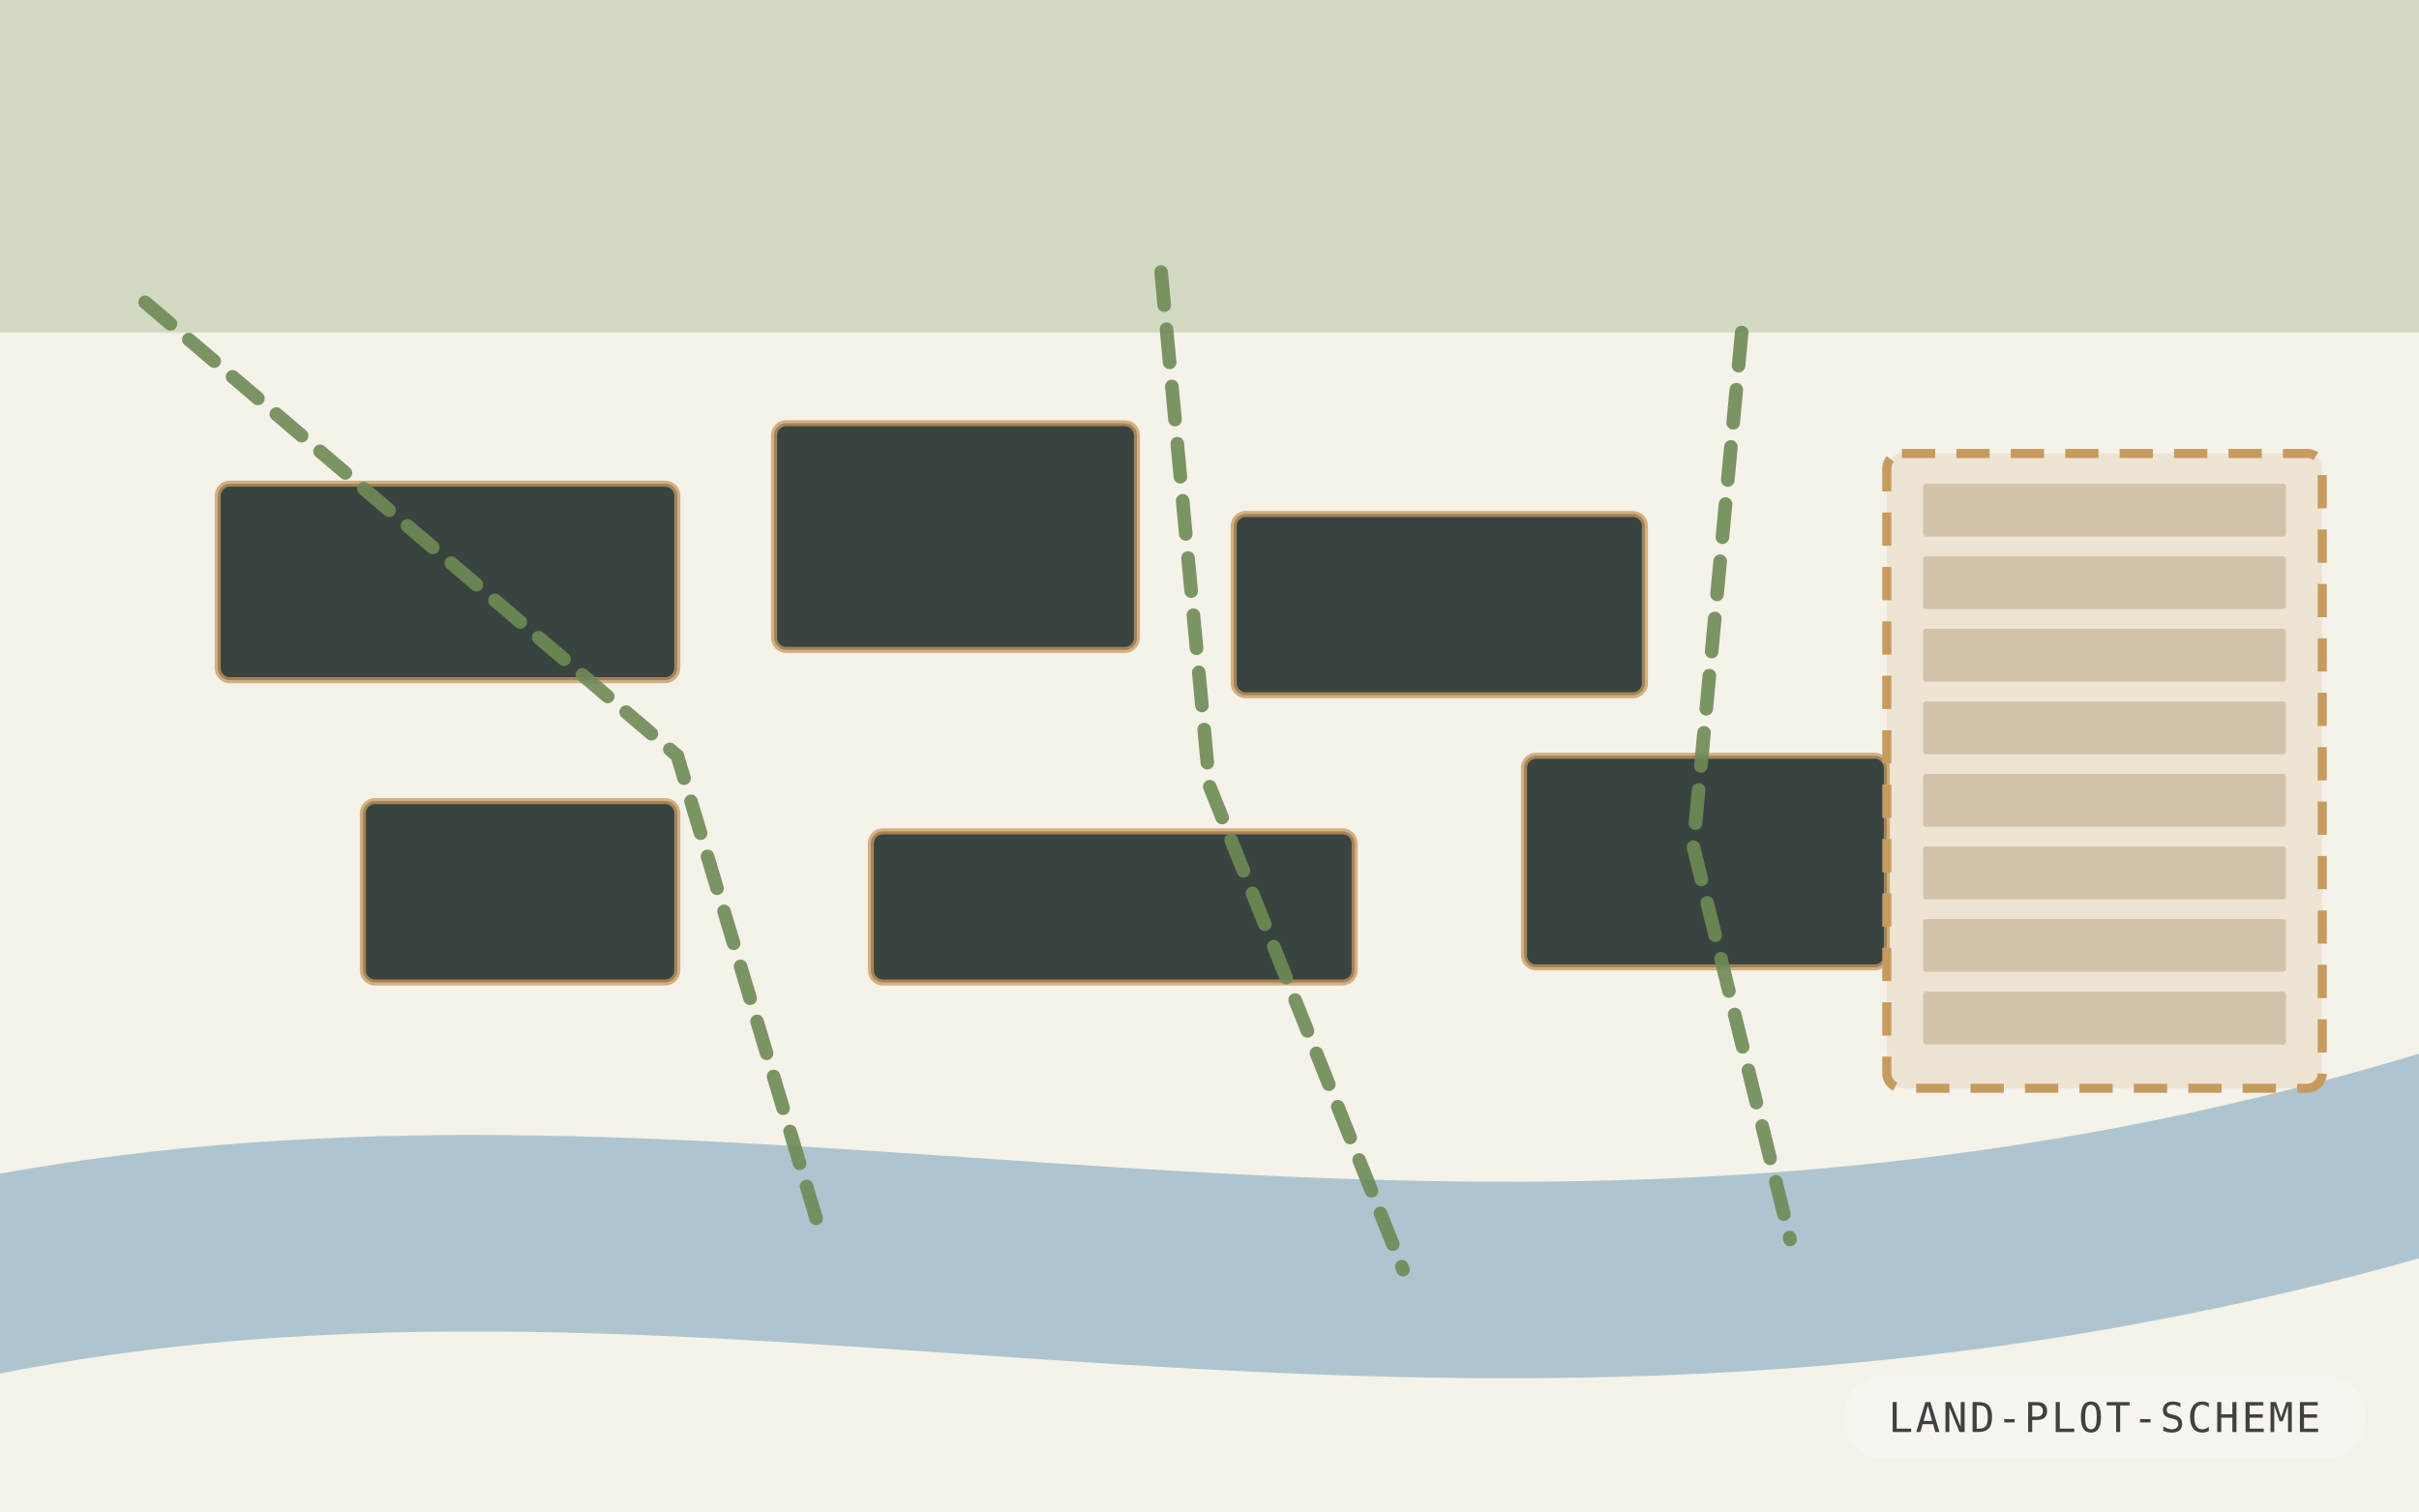
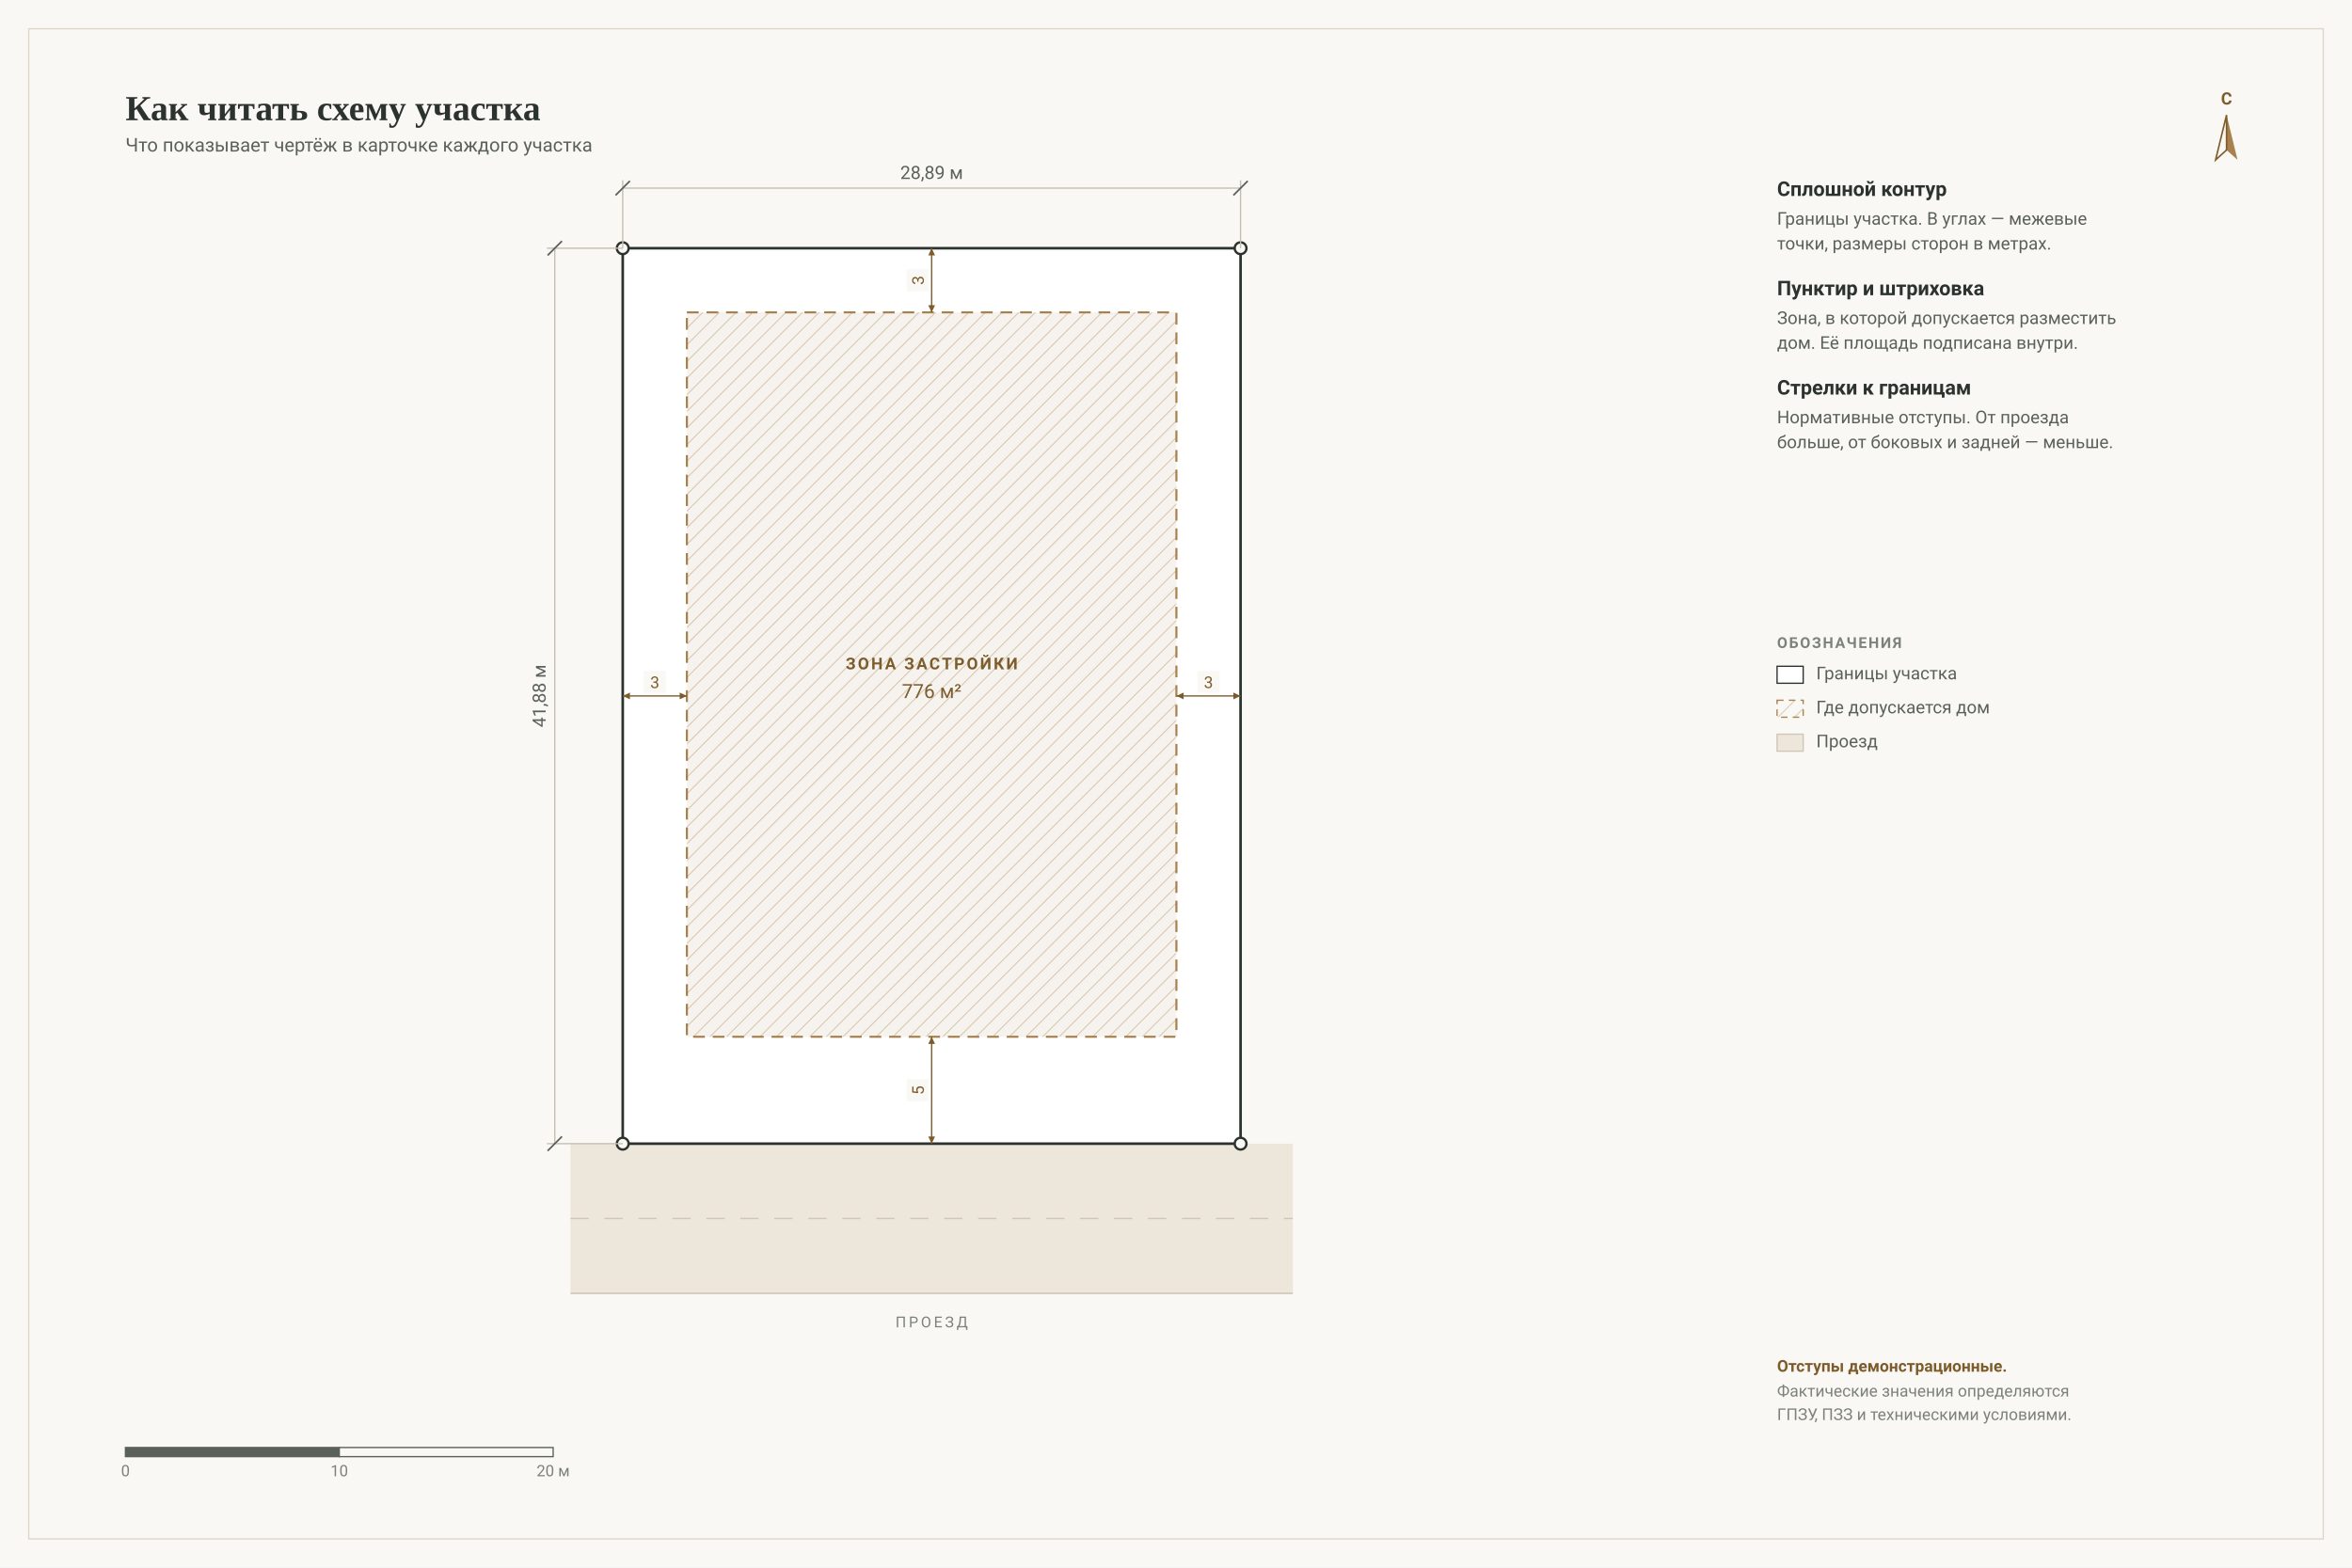
- <svg xmlns="http://www.w3.org/2000/svg" viewBox="0 0 1600 1000" width="1600" height="1000" role="img" aria-label="Схема нарезки земельных участков" preserveAspectRatio="xMidYMid slice">
-   <rect width="1600" height="1000" fill="#F5F2EA" />
-   <rect width="1600" height="220.0" fill="#CBD6BC" opacity="0.85" />
-   <path d="M -80.0 860.0 C 480.0 720.0, 960.0 980.0, 1680.0 740.0" fill="none" stroke="#A6C0CC" stroke-width="130.0" opacity="0.9" />
-   <rect x="144.0" y="320.0" width="304.0" height="130.0" rx="8.0" fill="#25302E" opacity="0.9" />
-   <rect x="144.0" y="320.0" width="304.0" height="130.0" rx="8.0" fill="none" stroke="#C79A5E" stroke-width="4.0" opacity="0.75" />
-   <rect x="512.0" y="280.0" width="240.0" height="150.0" rx="8.0" fill="#25302E" opacity="0.9" />
-   <rect x="512.0" y="280.0" width="240.0" height="150.0" rx="8.0" fill="none" stroke="#C79A5E" stroke-width="4.0" opacity="0.75" />
-   <rect x="816.0" y="340.0" width="272.0" height="120.0" rx="8.0" fill="#25302E" opacity="0.9" />
-   <rect x="816.0" y="340.0" width="272.0" height="120.0" rx="8.0" fill="none" stroke="#C79A5E" stroke-width="4.0" opacity="0.75" />
-   <rect x="240.0" y="530.0" width="208.0" height="120.0" rx="8.0" fill="#25302E" opacity="0.9" />
-   <rect x="240.0" y="530.0" width="208.0" height="120.0" rx="8.0" fill="none" stroke="#C79A5E" stroke-width="4.0" opacity="0.75" />
-   <rect x="576.0" y="550.0" width="320.0" height="100.0" rx="8.0" fill="#25302E" opacity="0.9" />
-   <rect x="576.0" y="550.0" width="320.0" height="100.0" rx="8.0" fill="none" stroke="#C79A5E" stroke-width="4.0" opacity="0.75" />
-   <rect x="1008.0" y="500.0" width="240.0" height="140.0" rx="8.0" fill="#25302E" opacity="0.9" />
-   <rect x="1008.0" y="500.0" width="240.0" height="140.0" rx="8.0" fill="none" stroke="#C79A5E" stroke-width="4.0" opacity="0.75" />
-   <rect x="1248.0" y="300.0" width="288.0" height="420.0" rx="10.0" fill="#C79A5E" fill-opacity="0.16" stroke="#C79A5E" stroke-width="6.0" stroke-dasharray="22.0 14.0" />
-   <rect x="1272.0" y="320.0" width="240.0" height="35.0" fill="#8A6A3E" opacity="0.28" rx="2" />
-   <rect x="1272.0" y="368.0" width="240.0" height="35.0" fill="#8A6A3E" opacity="0.28" rx="2" />
-   <rect x="1272.0" y="416.0" width="240.0" height="35.0" fill="#8A6A3E" opacity="0.28" rx="2" />
-   <rect x="1272.0" y="464.0" width="240.0" height="35.0" fill="#8A6A3E" opacity="0.28" rx="2" />
-   <rect x="1272.0" y="512.0" width="240.0" height="35.0" fill="#8A6A3E" opacity="0.28" rx="2" />
-   <rect x="1272.0" y="560.0" width="240.0" height="35.0" fill="#8A6A3E" opacity="0.28" rx="2" />
-   <rect x="1272.0" y="608.0" width="240.0" height="35.0" fill="#8A6A3E" opacity="0.28" rx="2" />
-   <rect x="1272.0" y="656.0" width="240.0" height="35.0" fill="#8A6A3E" opacity="0.28" rx="2" />
-   <g stroke="#6E8A55" stroke-width="9.0" stroke-dasharray="22.0 16.0" opacity="0.9" fill="none" stroke-linecap="round">
-     <path d="M 96.0 200.0 L 448.0 500.0 L 544.0 820.0" />
-     <path d="M 768.0 180.0 L 800.0 520.0 L 928.0 840.0" />
-     <path d="M 1152.0 220.0 L 1120.0 560.0 L 1184.0 820.0" />
+ <svg xmlns="http://www.w3.org/2000/svg" viewBox="0 0 1800 1200" width="1800" height="1200" role="img" aria-label="Как читать схему земельного участка" font-family="'TT Commons Pro',-apple-system,BlinkMacSystemFont,'Segoe UI',Roboto,'Helvetica Neue',Arial,sans-serif">
+   <defs>
+     <pattern id="h-build" patternUnits="userSpaceOnUse" width="9" height="9" patternTransform="rotate(45)">
+       <line x1="0" y1="0" x2="0" y2="9" stroke="#a8814f" stroke-width="1.1" opacity=".5" />
+     </pattern>
+     <pattern id="h-sold" patternUnits="userSpaceOnUse" width="7" height="7" patternTransform="rotate(45)">
+       <line x1="0" y1="0" x2="0" y2="7" stroke="#7c8279" stroke-width="1" opacity=".45" />
+     </pattern>
+     <pattern id="h-forest" patternUnits="userSpaceOnUse" width="14" height="14">
+       <circle cx="4" cy="4" r="1.5" fill="#9fb188" opacity=".55" />
+       <circle cx="11" cy="10" r="1.1" fill="#9fb188" opacity=".4" />
+     </pattern>
+     <pattern id="h-water" patternUnits="userSpaceOnUse" width="26" height="12">
+       <path d="M0 6q6.5 -3 13 0t13 0" fill="none" stroke="#7d939b" stroke-width="1" opacity=".35" />
+     </pattern>
+   </defs>
+   <rect width="1800" height="1200" fill="#faf8f4" />
+   <rect x="436.584" y="875.434" width="552.831" height="114.566" fill="#ece6db" />
+   <line x1="436.584" y1="990" x2="989.416" y2="990" stroke="#cfc6b6" stroke-width="1.2" />
+   <line x1="436.584" y1="932.717" x2="989.416" y2="932.717" stroke="#cfc6b6" stroke-width="1" stroke-dasharray="14 12" />
+   <text x="713" y="1016" font-size="11.5" fill="#7c8279" text-anchor="middle" font-weight="400" letter-spacing="2">ПРОЕЗД</text>
+   <rect x="476.584" y="190" width="472.831" height="685.434" fill="#ffffff" stroke="#2c332e" stroke-width="2" />
+   <rect x="525.684" y="239.1" width="374.632" height="554.501" fill="#a8814f" opacity=".10" />
+   <rect x="525.684" y="239.1" width="374.632" height="554.501" fill="url(#h-build)" />
+   <rect x="525.684" y="239.1" width="374.632" height="554.501" fill="none" stroke="#a8814f" stroke-width="1.6" stroke-dasharray="9 6" />
+   <circle cx="476.584" cy="190" r="4.5" fill="#faf8f4" stroke="#2c332e" stroke-width="1.8" />
+   <circle cx="949.416" cy="190" r="4.5" fill="#faf8f4" stroke="#2c332e" stroke-width="1.8" />
+   <circle cx="476.584" cy="875.434" r="4.5" fill="#faf8f4" stroke="#2c332e" stroke-width="1.8" />
+   <circle cx="949.416" cy="875.434" r="4.5" fill="#faf8f4" stroke="#2c332e" stroke-width="1.8" />
+   <line x1="476.584" y1="190" x2="476.584" y2="138" stroke="#c6bfb1" stroke-width="1" />
+   <line x1="949.416" y1="190" x2="949.416" y2="138" stroke="#c6bfb1" stroke-width="1" />
+   <line x1="476.584" y1="144" x2="949.416" y2="144" stroke="#c6bfb1" stroke-width="1" />
+   <line x1="471.084" y1="149.5" x2="482.084" y2="138.5" stroke="#5a615a" stroke-width="1.3" />
+   <line x1="943.916" y1="149.5" x2="954.916" y2="138.5" stroke="#5a615a" stroke-width="1.3" />
+   <rect x="680.56" y="122.258" width="64.88" height="18.9" fill="#faf8f4" />
+   <text x="713" y="137" font-size="14" fill="#5a615a" text-anchor="middle" font-weight="400">28,89 м</text>
+   <line x1="476.584" y1="190" x2="418.584" y2="190" stroke="#c6bfb1" stroke-width="1" />
+   <line x1="476.584" y1="875.434" x2="418.584" y2="875.434" stroke="#c6bfb1" stroke-width="1" />
+   <line x1="424.584" y1="190" x2="424.584" y2="875.434" stroke="#c6bfb1" stroke-width="1" />
+   <line x1="419.084" y1="195.5" x2="430.084" y2="184.5" stroke="#5a615a" stroke-width="1.3" />
+   <line x1="419.084" y1="880.934" x2="430.084" y2="869.934" stroke="#5a615a" stroke-width="1.3" />
+   <g transform="translate(424.5843,532.7169) rotate(-90)">
+     <rect x="-32.44" y="-21.742" width="64.88" height="18.9" fill="#faf8f4" />
+     <text x="0" y="-7" font-size="14" fill="#5a615a" text-anchor="middle" font-weight="400">41,88 м</text>
  </g>
-   <g font-family="ui-monospace, 'Cascadia Mono', Consolas, monospace" opacity="0.9">
-     <rect x="1219.2" y="910.4" width="345.6" height="54.4" rx="27.2" fill="rgba(250,248,244,0.72)" />
-     <text x="1392.0" y="947.4" text-anchor="middle" fill="#2A302C" font-size="27.2" letter-spacing="1.6">LAND-PLOT-SCHEME</text>
+   <line x1="476.584" y1="532.717" x2="525.684" y2="532.717" stroke="#7d5c2c" stroke-width="1" />
+   <path d="M476.584 532.717 l5.5 -2.6 l0 5.2 Z" fill="#7d5c2c" />
+   <path d="M525.684 532.717 l-5.5 -2.6 l0 5.2 Z" fill="#7d5c2c" />
+   <rect x="492.634" y="513.554" width="17" height="16.875" fill="#faf8f4" />
+   <text x="501.134" y="526.717" font-size="12.5" fill="#7d5c2c" text-anchor="middle" font-weight="400">3</text>
+   <line x1="900.316" y1="532.717" x2="949.416" y2="532.717" stroke="#7d5c2c" stroke-width="1" />
+   <path d="M900.316 532.717 l5.5 -2.6 l0 5.2 Z" fill="#7d5c2c" />
+   <path d="M949.416 532.717 l-5.5 -2.6 l0 5.2 Z" fill="#7d5c2c" />
+   <rect x="916.366" y="513.554" width="17" height="16.875" fill="#faf8f4" />
+   <text x="924.866" y="526.717" font-size="12.5" fill="#7d5c2c" text-anchor="middle" font-weight="400">3</text>
+   <line x1="713" y1="190" x2="713" y2="239.1" stroke="#7d5c2c" stroke-width="1" />
+   <path d="M713 190 l-2.6 5.5 l5.2 0 Z" fill="#7d5c2c" />
+   <path d="M713 239.1 l-2.6 -5.5 l5.2 0 Z" fill="#7d5c2c" />
+   <g transform="translate(713,214.5499) rotate(-90)">
+     <rect x="-8.5" y="-19.163" width="17" height="16.875" fill="#faf8f4" />
+     <text x="0" y="-6" font-size="12.5" fill="#7d5c2c" text-anchor="middle" font-weight="400">3</text>
  </g>
+   <line x1="713" y1="793.601" x2="713" y2="875.434" stroke="#7d5c2c" stroke-width="1" />
+   <path d="M713 793.601 l-2.6 5.5 l5.2 0 Z" fill="#7d5c2c" />
+   <path d="M713 875.434 l-2.6 -5.5 l5.2 0 Z" fill="#7d5c2c" />
+   <g transform="translate(713,834.5172) rotate(-90)">
+     <rect x="-8.5" y="-19.163" width="17" height="16.875" fill="#faf8f4" />
+     <text x="0" y="-6" font-size="12.5" fill="#7d5c2c" text-anchor="middle" font-weight="400">5</text>
+   </g>
+   <text x="713" y="512.35" font-size="12.5" fill="#7d5c2c" text-anchor="middle" font-weight="700" letter-spacing="1.6">ЗОНА ЗАСТРОЙКИ</text>
+   <text x="713" y="534.35" font-size="15" fill="#7d5c2c" text-anchor="middle" font-weight="400">776 м²</text>
+   <rect x="22" y="22" width="1756" height="1156" fill="none" stroke="#ddd6c9" stroke-width="1" />
+   <text x="96" y="92" font-size="27" fill="#2c332e" text-anchor="start" font-weight="600" font-family="'TT Ramillas','Playfair Display',Georgia,'Times New Roman',serif">Как читать схему участка</text>
+   <text x="96" y="116" font-size="14.5" fill="#5a615a" text-anchor="start" font-weight="400">Что показывает чертёж в карточке каждого участка</text>
+   <g transform="translate(1704,108)">
+     <path d="M0 -20 L8.4 14.4 L0 6.8 Z" fill="#a8814f" />
+     <path d="M0 -20 L-8.4 14.4 L0 6.8 Z" fill="none" stroke="#7d5c2c" stroke-width="1.2" />
+     <text x="0" y="-28" font-size="13" fill="#7d5c2c" text-anchor="middle" font-weight="700" letter-spacing="0.5">С</text>
+   </g>
+   <text x="1360" y="496" font-size="11.5" fill="#7c8279" text-anchor="start" font-weight="600" letter-spacing="1.2">ОБОЗНАЧЕНИЯ</text>
+   <rect x="1360" y="510" width="20" height="13" fill="#ffffff" stroke="#2c332e" stroke-width="1" />
+   <text x="1390" y="520" font-size="13.5" fill="#5a615a" text-anchor="start" font-weight="400">Границы участка</text>
+   <rect x="1360" y="536" width="20" height="13" fill="none" stroke="#a8814f" stroke-width="1" stroke-dasharray="5 4" />
+   <rect x="1360" y="536" width="20" height="13" fill="url(#h-build)" />
+   <text x="1390" y="546" font-size="13.5" fill="#5a615a" text-anchor="start" font-weight="400">Где допускается дом</text>
+   <rect x="1360" y="562" width="20" height="13" fill="#ece6db" stroke="#cfc6b6" stroke-width="1" />
+   <text x="1390" y="572" font-size="13.5" fill="#5a615a" text-anchor="start" font-weight="400">Проезд</text>
+   <rect x="96" y="1108" width="163.666" height="7" fill="#5a615a" stroke="#5a615a" stroke-width="1" />
+   <rect x="259.666" y="1108" width="163.666" height="7" fill="#faf8f4" stroke="#5a615a" stroke-width="1" />
+   <text x="96" y="1130" font-size="12" fill="#7c8279" text-anchor="middle" font-weight="400">0</text>
+   <text x="259.666" y="1130" font-size="12" fill="#7c8279" text-anchor="middle" font-weight="400">10</text>
+   <text x="423.332" y="1130" font-size="12" fill="#7c8279" text-anchor="middle" font-weight="400">20 м</text>
+   <text x="1360" y="150" font-size="15.5" fill="#2c332e" text-anchor="start" font-weight="600">Сплошной контур</text>
+   <text x="1360" y="172" font-size="13.5" fill="#5a615a" text-anchor="start" font-weight="400">Границы участка. В углах — межевые</text>
+   <text x="1360" y="191" font-size="13.5" fill="#5a615a" text-anchor="start" font-weight="400">точки, размеры сторон в метрах.</text>
+   <text x="1360" y="226" font-size="15.5" fill="#2c332e" text-anchor="start" font-weight="600">Пунктир и штриховка</text>
+   <text x="1360" y="248" font-size="13.5" fill="#5a615a" text-anchor="start" font-weight="400">Зона, в которой допускается разместить</text>
+   <text x="1360" y="267" font-size="13.5" fill="#5a615a" text-anchor="start" font-weight="400">дом. Её площадь подписана внутри.</text>
+   <text x="1360" y="302" font-size="15.5" fill="#2c332e" text-anchor="start" font-weight="600">Стрелки к границам</text>
+   <text x="1360" y="324" font-size="13.5" fill="#5a615a" text-anchor="start" font-weight="400">Нормативные отступы. От проезда</text>
+   <text x="1360" y="343" font-size="13.5" fill="#5a615a" text-anchor="start" font-weight="400">больше, от боковых и задней — меньше.</text>
+   <text x="1360" y="1050" font-size="12.5" fill="#7d5c2c" text-anchor="start" font-weight="600">Отступы демонстрационные.</text>
+   <text x="1360" y="1069" font-size="12.5" fill="#7c8279" text-anchor="start" font-weight="400">Фактические значения определяются</text>
+   <text x="1360" y="1087" font-size="12.5" fill="#7c8279" text-anchor="start" font-weight="400">ГПЗУ, ПЗЗ и техническими условиями.</text>
</svg>
